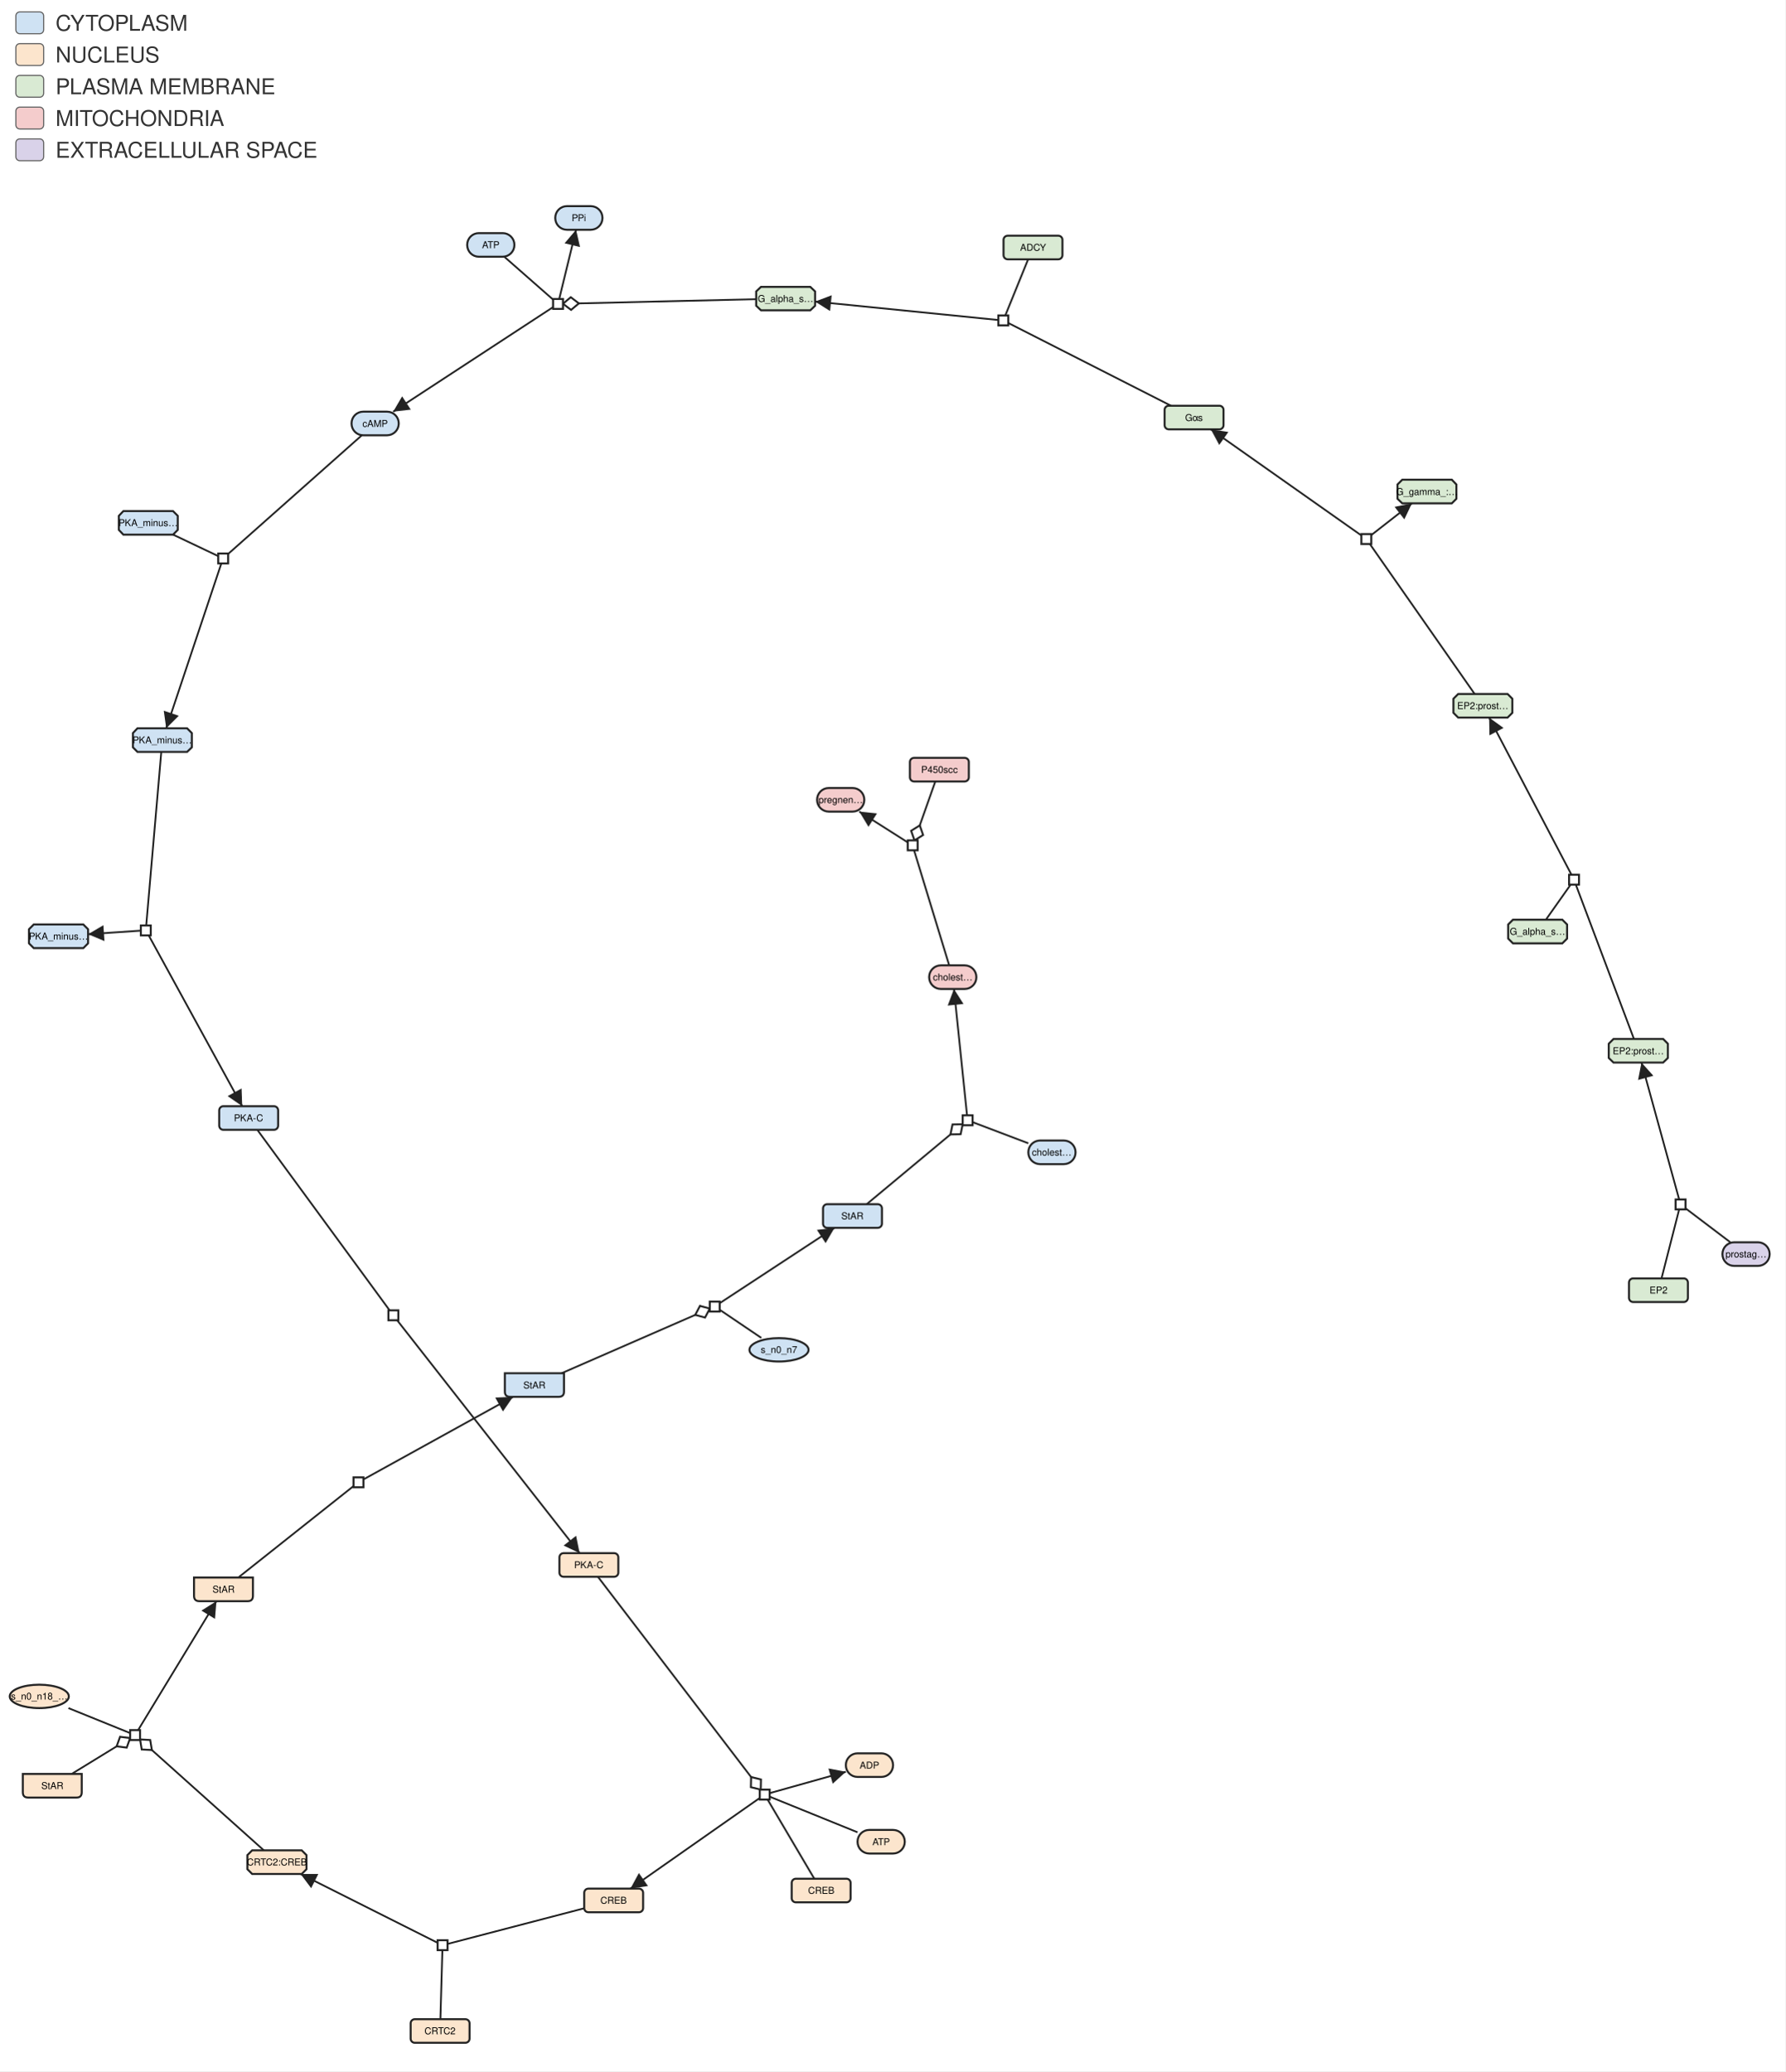
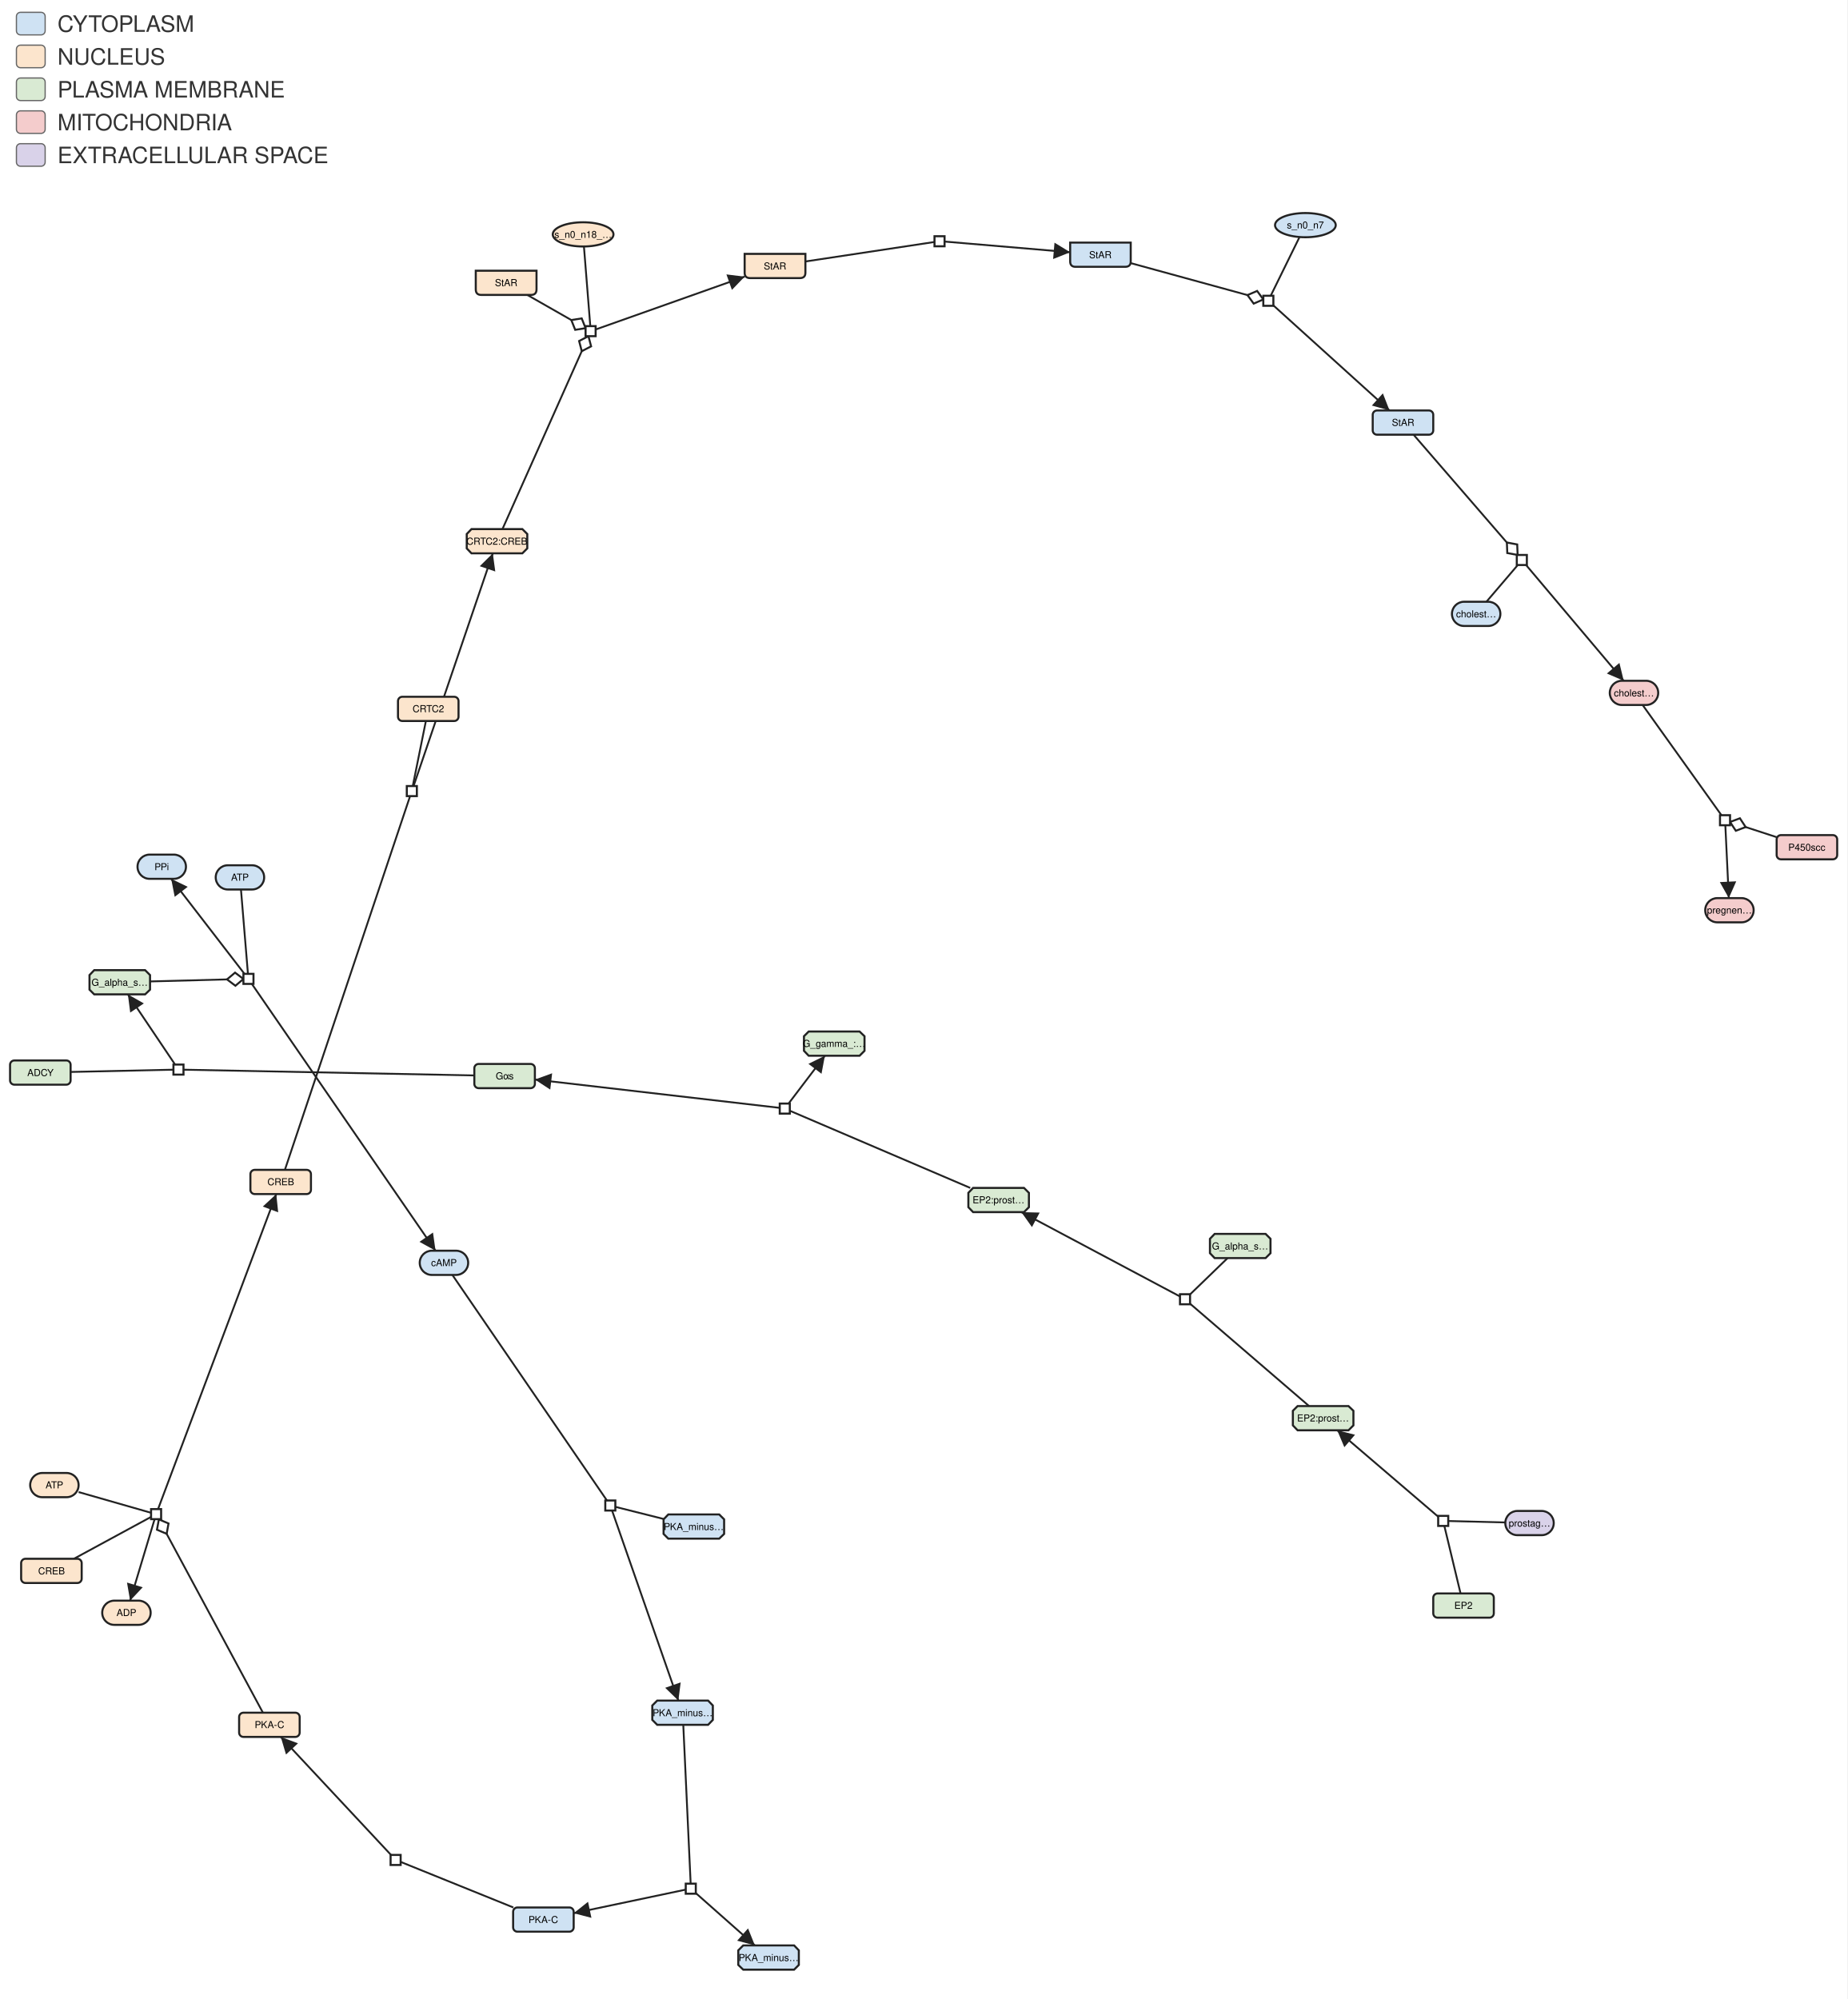
- <svg xmlns="http://www.w3.org/2000/svg" width="900" height="1044" viewBox="0 0 900 1044" font-family="Helvetica, Arial, sans-serif">
+ <svg xmlns="http://www.w3.org/2000/svg" width="900" height="974" viewBox="0 0 900 974" font-family="Helvetica, Arial, sans-serif">
  <defs>
    <marker id="production" viewBox="0 0 10 10" refX="10" refY="5" markerWidth="8.0" markerHeight="8.0" markerUnits="userSpaceOnUse" orient="auto">
      <path d="M0,0 L10,5 L0,10 z" fill="#222" />
    </marker>
    <marker id="stimulation" viewBox="0 0 11 10" refX="10" refY="5" markerWidth="8.8" markerHeight="8.0" markerUnits="userSpaceOnUse" orient="auto">
      <path d="M1,1 L10,5 L1,9 z" fill="#fff" stroke="#222" stroke-width="1.2" />
    </marker>
    <marker id="catalysis" viewBox="0 0 10 10" refX="9" refY="5" markerWidth="8.0" markerHeight="8.0" markerUnits="userSpaceOnUse" orient="auto">
      <circle cx="5" cy="5" r="4" fill="#fff" stroke="#222" stroke-width="1.2" />
    </marker>
    <marker id="inhibition" viewBox="0 0 4 10" refX="1" refY="5" markerWidth="3.2" markerHeight="8.0" markerUnits="userSpaceOnUse" orient="auto">
      <path d="M1,0 L1,10" stroke="#222" stroke-width="2" />
    </marker>
    <marker id="necessary-stimulation" viewBox="0 0 14 10" refX="13" refY="5" markerWidth="11.2" markerHeight="8.0" markerUnits="userSpaceOnUse" orient="auto">
      <path d="M1,0 L1,10" stroke="#222" stroke-width="1.6" />
      <path d="M4,1 L13,5 L4,9 z" fill="#fff" stroke="#222" stroke-width="1.2" />
    </marker>
    <marker id="modulation" viewBox="0 0 12 10" refX="11" refY="5" markerWidth="9.6" markerHeight="8.0" markerUnits="userSpaceOnUse" orient="auto">
      <path d="M1,5 L6,1 L11,5 L6,9 z" fill="#fff" stroke="#222" stroke-width="1.2" />
    </marker>
  </defs>
  <rect width="100%" height="100%" fill="#fff" />
  <rect x="8" y="6" width="14" height="11" rx="2" fill="#cfe2f3" stroke="#666" stroke-width="0.6" />
  <text x="28" y="15.5" font-size="11" fill="#333">CYTOPLASM</text>
  <rect x="8" y="22" width="14" height="11" rx="2" fill="#fce5cd" stroke="#666" stroke-width="0.6" />
  <text x="28" y="31.5" font-size="11" fill="#333">NUCLEUS</text>
  <rect x="8" y="38" width="14" height="11" rx="2" fill="#d9ead3" stroke="#666" stroke-width="0.6" />
  <text x="28" y="47.5" font-size="11" fill="#333">PLASMA MEMBRANE</text>
  <rect x="8" y="54" width="14" height="11" rx="2" fill="#f4cccc" stroke="#666" stroke-width="0.6" />
  <text x="28" y="63.5" font-size="11" fill="#333">MITOCHONDRIA</text>
  <rect x="8" y="70" width="14" height="11" rx="2" fill="#d9d2e9" stroke="#666" stroke-width="0.6" />
  <text x="28" y="79.5" font-size="11" fill="#333">EXTRACELLULAR SPACE</text>
-   <polyline points="518.4,576.3 490.2,565.6" fill="none" stroke="#222" stroke-width="0.9" />
-   <polyline points="254.2,129.4 278.8,151.0" fill="none" stroke="#222" stroke-width="0.9" />
-   <polyline points="87.3,269.5 110.0,280.3" fill="none" stroke="#222" stroke-width="0.9" />
-   <polyline points="182.4,219.4 114.9,279.3" fill="none" stroke="#222" stroke-width="0.9" />
-   <polyline points="81.3,379.0 73.7,466.5" fill="none" stroke="#222" stroke-width="0.9" />
-   <polyline points="436.9,607.0 485.3,566.7" fill="none" stroke="#222" stroke-width="0.9" marker-end="url(#modulation)" />
-   <polyline points="383.8,674.4 362.8,660.2" fill="none" stroke="#222" stroke-width="0.9" />
-   <polyline points="283.1,692.2 357.8,659.6" fill="none" stroke="#222" stroke-width="0.9" marker-end="url(#modulation)" />
-   <polyline points="129.7,569.5 196.4,660.5" fill="none" stroke="#222" stroke-width="0.9" />
-   <polyline points="471.5,393.9 461.0,423.6" fill="none" stroke="#222" stroke-width="0.9" marker-end="url(#modulation)" />
-   <polyline points="478.5,486.6 460.8,428.6" fill="none" stroke="#222" stroke-width="0.9" />
-   <polyline points="410.5,947.0 386.9,907.0" fill="none" stroke="#222" stroke-width="0.9" />
-   <polyline points="36.1,894.2 65.6,876.1" fill="none" stroke="#222" stroke-width="0.9" marker-end="url(#modulation)" />
-   <polyline points="34.5,861.0 65.6,873.6" fill="none" stroke="#222" stroke-width="0.9" />
-   <polyline points="120.1,795.2 178.2,749.1" fill="none" stroke="#222" stroke-width="0.9" />
-   <polyline points="301.4,794.8 383.5,902.1" fill="none" stroke="#222" stroke-width="0.9" marker-end="url(#modulation)" />
-   <polyline points="432.3,923.6 387.9,905.6" fill="none" stroke="#222" stroke-width="0.9" />
-   <polyline points="222.0,1017.8 223.0,983.0" fill="none" stroke="#222" stroke-width="0.9" />
-   <polyline points="294.5,961.9 225.5,979.9" fill="none" stroke="#222" stroke-width="0.9" />
-   <polyline points="133.0,932.7 70.6,876.8" fill="none" stroke="#222" stroke-width="0.9" marker-end="url(#modulation)" />
-   <polyline points="779.3,463.6 791.8,445.9" fill="none" stroke="#222" stroke-width="0.9" />
-   <polyline points="837.6,644.4 846.5,609.6" fill="none" stroke="#222" stroke-width="0.9" />
-   <polyline points="518.3,130.7 506.8,159.0" fill="none" stroke="#222" stroke-width="0.9" />
-   <polyline points="823.7,523.7 794.4,445.9" fill="none" stroke="#222" stroke-width="0.9" />
-   <polyline points="743.4,349.8 690.5,274.1" fill="none" stroke="#222" stroke-width="0.9" />
-   <polyline points="590.3,204.5 508.3,162.8" fill="none" stroke="#222" stroke-width="0.9" />
-   <polyline points="381.2,150.8 283.8,153.1" fill="none" stroke="#222" stroke-width="0.9" marker-end="url(#modulation)" />
-   <polyline points="872.3,626.2 849.6,609.0" fill="none" stroke="#222" stroke-width="0.9" />
-   <polyline points="487.5,562.2 480.9,498.5" fill="none" stroke="#222" stroke-width="0.9" marker-end="url(#production)" />
-   <polyline points="74.9,471.4 122.1,557.6" fill="none" stroke="#222" stroke-width="0.9" marker-end="url(#production)" />
-   <polyline points="71.0,469.1 44.4,470.9" fill="none" stroke="#222" stroke-width="0.9" marker-end="url(#production)" />
-   <polyline points="278.8,154.8 198.2,207.5" fill="none" stroke="#222" stroke-width="0.9" marker-end="url(#production)" />
-   <polyline points="281.9,150.7 290.4,115.8" fill="none" stroke="#222" stroke-width="0.9" marker-end="url(#production)" />
-   <polyline points="111.6,283.9 83.8,367.1" fill="none" stroke="#222" stroke-width="0.9" marker-end="url(#production)" />
-   <polyline points="362.8,656.9 420.7,618.9" fill="none" stroke="#222" stroke-width="0.9" marker-end="url(#production)" />
-   <polyline points="200.2,665.5 292.2,782.9" fill="none" stroke="#222" stroke-width="0.9" marker-end="url(#production)" />
-   <polyline points="457.6,424.6 433.2,409.1" fill="none" stroke="#222" stroke-width="0.9" marker-end="url(#production)" />
-   <polyline points="183.1,745.8 258.6,704.1" fill="none" stroke="#222" stroke-width="0.9" marker-end="url(#production)" />
-   <polyline points="383.0,906.3 317.8,952.0" fill="none" stroke="#222" stroke-width="0.9" marker-end="url(#production)" />
-   <polyline points="387.9,903.9 426.4,893.1" fill="none" stroke="#222" stroke-width="0.9" marker-end="url(#production)" />
-   <polyline points="220.6,979.3 151.5,944.6" fill="none" stroke="#222" stroke-width="0.9" marker-end="url(#production)" />
-   <polyline points="69.6,872.1 109.1,807.1" fill="none" stroke="#222" stroke-width="0.9" marker-end="url(#production)" />
-   <polyline points="846.5,604.6 827.5,535.6" fill="none" stroke="#222" stroke-width="0.9" marker-end="url(#production)" />
-   <polyline points="503.3,161.3 410.9,152.0" fill="none" stroke="#222" stroke-width="0.9" marker-end="url(#production)" />
-   <polyline points="691.3,269.7 711.8,253.7" fill="none" stroke="#222" stroke-width="0.9" marker-end="url(#production)" />
-   <polyline points="686.3,269.9 610.4,216.4" fill="none" stroke="#222" stroke-width="0.9" marker-end="url(#production)" />
-   <polyline points="792.2,440.9 750.7,361.7" fill="none" stroke="#222" stroke-width="0.9" marker-end="url(#production)" />
-   <rect x="518.4" y="574.9" width="23.8" height="11.9" rx="5.9" fill="#cfe2f3" stroke="#222" stroke-width="1" />
-   <text x="530.2" y="582.5" font-size="4.8" text-anchor="middle">cholest…</text>
-   <rect x="235.5" y="117.5" width="23.8" height="11.9" rx="5.9" fill="#cfe2f3" stroke="#222" stroke-width="1" />
-   <text x="247.4" y="125.1" font-size="4.8" text-anchor="middle">ATP</text>
-   <rect x="279.9" y="103.9" width="23.8" height="11.9" rx="5.9" fill="#cfe2f3" stroke="#222" stroke-width="1" />
-   <text x="291.8" y="111.5" font-size="4.8" text-anchor="middle">PPi</text>
-   <polygon points="62.2,257.6 87.2,257.6 89.6,260.0 89.6,267.1 87.2,269.5 62.2,269.5 59.9,267.1 59.9,260.0" fill="#cfe2f3" stroke="#222" stroke-width="1" />
-   <text x="74.7" y="265.2" font-size="4.8" text-anchor="middle">PKA_minus…</text>
-   <rect x="177.2" y="207.5" width="23.8" height="11.9" rx="5.9" fill="#cfe2f3" stroke="#222" stroke-width="1" />
-   <text x="189.1" y="215.2" font-size="4.8" text-anchor="middle">cAMP</text>
-   <polygon points="69.3,367.1 94.3,367.1 96.7,369.5 96.7,376.7 94.3,379.0 69.3,379.0 67.0,376.7 67.0,369.5" fill="#cfe2f3" stroke="#222" stroke-width="1" />
-   <text x="81.8" y="374.7" font-size="4.8" text-anchor="middle">PKA_minus…</text>
-   <rect x="414.9" y="607.0" width="29.7" height="11.9" rx="2.1" fill="#cfe2f3" stroke="#222" stroke-width="1" />
-   <text x="429.7" y="614.6" font-size="4.8" text-anchor="middle">StAR</text>
-   <ellipse cx="392.7" cy="680.4" rx="14.9" ry="5.9" fill="#cfe2f3" stroke="#222" stroke-width="1" />
-   <text x="392.7" y="682.0" font-size="4.8" text-anchor="middle">s_n0_n7</text>
-   <path d="M254.5,692.2 H284.3 V701.5 Q284.3,704.1 281.6,704.1 H257.2 Q254.5,704.1 254.5,701.5 Z" fill="#cfe2f3" stroke="#222" stroke-width="1" />
-   <text x="269.4" y="699.9" font-size="4.8" text-anchor="middle">StAR</text>
-   <rect x="110.5" y="557.6" width="29.7" height="11.9" rx="2.1" fill="#cfe2f3" stroke="#222" stroke-width="1" />
-   <text x="125.3" y="565.2" font-size="4.8" text-anchor="middle">PKA-C</text>
-   <polygon points="17.0,466.0 42.0,466.0 44.4,468.4 44.4,475.5 42.0,477.9 17.0,477.9 14.6,475.5 14.6,468.4" fill="#cfe2f3" stroke="#222" stroke-width="1" />
-   <text x="29.5" y="473.6" font-size="4.8" text-anchor="middle">PKA_minus…</text>
-   <rect x="411.9" y="397.2" width="23.8" height="11.9" rx="5.9" fill="#f4cccc" stroke="#222" stroke-width="1" />
-   <text x="423.8" y="404.8" font-size="4.8" text-anchor="middle">pregnen…</text>
-   <rect x="458.7" y="382.0" width="29.7" height="11.9" rx="2.1" fill="#f4cccc" stroke="#222" stroke-width="1" />
-   <text x="473.6" y="389.6" font-size="4.8" text-anchor="middle">P450scc</text>
-   <rect x="468.4" y="486.6" width="23.8" height="11.9" rx="5.9" fill="#f4cccc" stroke="#222" stroke-width="1" />
-   <text x="480.3" y="494.2" font-size="4.8" text-anchor="middle">cholest…</text>
-   <rect x="399.1" y="947.0" width="29.7" height="11.9" rx="2.1" fill="#fce5cd" stroke="#222" stroke-width="1" />
-   <text x="414.0" y="954.6" font-size="4.8" text-anchor="middle">CREB</text>
-   <path d="M11.5,894.2 H41.2 V903.4 Q41.2,906.1 38.6,906.1 H14.2 Q11.5,906.1 11.5,903.4 Z" fill="#fce5cd" stroke="#222" stroke-width="1" />
-   <text x="26.4" y="901.8" font-size="4.8" text-anchor="middle">StAR</text>
-   <ellipse cx="19.8" cy="855.1" rx="14.9" ry="5.9" fill="#fce5cd" stroke="#222" stroke-width="1" />
-   <text x="19.8" y="856.7" font-size="4.8" text-anchor="middle">s_n0_n18_…</text>
-   <path d="M97.8,795.2 H127.5 V804.4 Q127.5,807.1 124.9,807.1 H100.5 Q97.8,807.1 97.8,804.4 Z" fill="#fce5cd" stroke="#222" stroke-width="1" />
-   <text x="112.7" y="802.8" font-size="4.8" text-anchor="middle">StAR</text>
-   <rect x="282.0" y="782.9" width="29.7" height="11.9" rx="2.1" fill="#fce5cd" stroke="#222" stroke-width="1" />
-   <text x="296.8" y="790.5" font-size="4.8" text-anchor="middle">PKA-C</text>
-   <rect x="432.3" y="922.4" width="23.8" height="11.9" rx="5.9" fill="#fce5cd" stroke="#222" stroke-width="1" />
-   <text x="444.2" y="930.1" font-size="4.8" text-anchor="middle">ATP</text>
-   <rect x="426.4" y="883.8" width="23.8" height="11.9" rx="5.9" fill="#fce5cd" stroke="#222" stroke-width="1" />
-   <text x="438.3" y="891.5" font-size="4.8" text-anchor="middle">ADP</text>
-   <rect x="207.0" y="1017.8" width="29.7" height="11.9" rx="2.1" fill="#fce5cd" stroke="#222" stroke-width="1" />
-   <text x="221.8" y="1025.4" font-size="4.8" text-anchor="middle">CRTC2</text>
-   <rect x="294.5" y="952.0" width="29.7" height="11.9" rx="2.1" fill="#fce5cd" stroke="#222" stroke-width="1" />
-   <text x="309.3" y="959.6" font-size="4.8" text-anchor="middle">CREB</text>
-   <polygon points="127.1,932.7 152.1,932.7 154.5,935.1 154.5,942.2 152.1,944.6 127.1,944.6 124.7,942.2 124.7,935.1" fill="#fce5cd" stroke="#222" stroke-width="1" />
-   <text x="139.6" y="940.3" font-size="4.8" text-anchor="middle">CRTC2:CREB</text>
-   <polygon points="762.7,463.6 787.6,463.6 790.0,466.0 790.0,473.1 787.6,475.5 762.7,475.5 760.3,473.1 760.3,466.0" fill="#d9ead3" stroke="#222" stroke-width="1" />
-   <text x="775.1" y="471.2" font-size="4.8" text-anchor="middle">G_alpha_s…</text>
-   <rect x="821.2" y="644.4" width="29.7" height="11.9" rx="2.1" fill="#d9ead3" stroke="#222" stroke-width="1" />
-   <text x="836.1" y="652.0" font-size="4.8" text-anchor="middle">EP2</text>
-   <rect x="505.9" y="118.8" width="29.7" height="11.9" rx="2.1" fill="#d9ead3" stroke="#222" stroke-width="1" />
-   <text x="520.8" y="126.4" font-size="4.8" text-anchor="middle">ADCY</text>
-   <polygon points="813.4,523.7 838.4,523.7 840.8,526.1 840.8,533.3 838.4,535.6 813.4,535.6 811.0,533.3 811.0,526.1" fill="#d9ead3" stroke="#222" stroke-width="1" />
-   <text x="825.9" y="531.4" font-size="4.8" text-anchor="middle">EP2:prost…</text>
-   <polygon points="735.1,349.8 760.0,349.8 762.4,352.2 762.4,359.3 760.0,361.7 735.1,361.7 732.7,359.3 732.7,352.2" fill="#d9ead3" stroke="#222" stroke-width="1" />
-   <text x="747.5" y="357.4" font-size="4.8" text-anchor="middle">EP2:prost…</text>
-   <polygon points="706.9,241.8 731.9,241.8 734.2,244.2 734.2,251.4 731.9,253.7 706.9,253.7 704.5,251.4 704.5,244.2" fill="#d9ead3" stroke="#222" stroke-width="1" />
-   <text x="719.4" y="249.5" font-size="4.8" text-anchor="middle">G_gamma_:…</text>
-   <rect x="587.1" y="204.5" width="29.7" height="11.9" rx="2.1" fill="#d9ead3" stroke="#222" stroke-width="1" />
-   <text x="601.9" y="212.2" font-size="4.8" text-anchor="middle">Gαs</text>
-   <polygon points="383.6,144.6 408.5,144.6 410.9,146.9 410.9,154.1 408.5,156.4 383.6,156.4 381.2,154.1 381.2,146.9" fill="#d9ead3" stroke="#222" stroke-width="1" />
-   <text x="396.0" y="152.2" font-size="4.8" text-anchor="middle">G_alpha_s…</text>
-   <rect x="868.3" y="626.2" width="23.8" height="11.9" rx="5.9" fill="#d9d2e9" stroke="#222" stroke-width="1" />
-   <text x="880.2" y="633.8" font-size="4.8" text-anchor="middle">prostag…</text>
-   <rect x="485.3" y="562.2" width="5.0" height="5.0" fill="#fff" stroke="#222" stroke-width="1" />
-   <rect x="71.0" y="466.5" width="5.0" height="5.0" fill="#fff" stroke="#222" stroke-width="1" />
-   <rect x="278.8" y="150.7" width="5.0" height="5.0" fill="#fff" stroke="#222" stroke-width="1" />
-   <rect x="110.0" y="279.0" width="5.0" height="5.0" fill="#fff" stroke="#222" stroke-width="1" />
-   <rect x="357.8" y="656.1" width="5.0" height="5.0" fill="#fff" stroke="#222" stroke-width="1" />
-   <rect x="195.8" y="660.5" width="5.0" height="5.0" fill="#fff" stroke="#222" stroke-width="1" />
-   <rect x="457.6" y="423.6" width="5.0" height="5.0" fill="#fff" stroke="#222" stroke-width="1" />
-   <rect x="178.2" y="744.7" width="5.0" height="5.0" fill="#fff" stroke="#222" stroke-width="1" />
-   <rect x="383.0" y="902.1" width="5.0" height="5.0" fill="#fff" stroke="#222" stroke-width="1" />
-   <rect x="220.6" y="978.0" width="5.0" height="5.0" fill="#fff" stroke="#222" stroke-width="1" />
-   <rect x="65.6" y="872.1" width="5.0" height="5.0" fill="#fff" stroke="#222" stroke-width="1" />
-   <rect x="844.7" y="604.6" width="5.0" height="5.0" fill="#fff" stroke="#222" stroke-width="1" />
-   <rect x="503.3" y="159.0" width="5.0" height="5.0" fill="#fff" stroke="#222" stroke-width="1" />
-   <rect x="686.3" y="269.2" width="5.0" height="5.0" fill="#fff" stroke="#222" stroke-width="1" />
-   <rect x="791.0" y="440.9" width="5.0" height="5.0" fill="#fff" stroke="#222" stroke-width="1" />
+   <polyline points="724.2,293.2 739.4,275.4" fill="none" stroke="#222" stroke-width="0.9" />
+   <polyline points="117.4,433.4 120.8,474.5" fill="none" stroke="#222" stroke-width="0.9" />
+   <polyline points="323.3,740.1 299.8,734.2" fill="none" stroke="#222" stroke-width="0.9" />
+   <polyline points="220.4,621.2 295.7,731.1" fill="none" stroke="#222" stroke-width="0.9" />
+   <polyline points="332.9,840.4 336.5,917.8" fill="none" stroke="#222" stroke-width="0.9" />
+   <polyline points="688.7,211.8 739.4,270.4" fill="none" stroke="#222" stroke-width="0.9" marker-end="url(#modulation)" />
+   <polyline points="633.1,115.6 619.1,144.1" fill="none" stroke="#222" stroke-width="0.9" />
+   <polyline points="550.9,128.2 615.5,145.9" fill="none" stroke="#222" stroke-width="0.9" marker-end="url(#modulation)" />
+   <polyline points="250.1,929.4 195.2,907.2" fill="none" stroke="#222" stroke-width="0.9" />
+   <polyline points="865.6,407.9 842.9,400.5" fill="none" stroke="#222" stroke-width="0.9" marker-end="url(#modulation)" />
+   <polyline points="800.3,343.5 838.7,397.2" fill="none" stroke="#222" stroke-width="0.9" />
+   <polyline points="36.0,759.5 73.6,739.1" fill="none" stroke="#222" stroke-width="0.9" />
+   <polyline points="256.9,143.7 285.3,159.9" fill="none" stroke="#222" stroke-width="0.9" marker-end="url(#modulation)" />
+   <polyline points="284.5,120.1 287.6,158.9" fill="none" stroke="#222" stroke-width="0.9" />
+   <polyline points="392.4,127.4 455.3,117.9" fill="none" stroke="#222" stroke-width="0.9" />
+   <polyline points="128.1,834.5 77.4,740.3" fill="none" stroke="#222" stroke-width="0.9" marker-end="url(#modulation)" />
+   <polyline points="38.3,727.0 73.6,737.1" fill="none" stroke="#222" stroke-width="0.9" />
+   <polyline points="207.5,351.3 201.1,383.0" fill="none" stroke="#222" stroke-width="0.9" />
+   <polyline points="138.8,570.0 199.8,387.9" fill="none" stroke="#222" stroke-width="0.9" />
+   <polyline points="244.8,257.8 286.7,163.8" fill="none" stroke="#222" stroke-width="0.9" marker-end="url(#modulation)" />
+   <polyline points="598.1,613.0 579.8,630.7" fill="none" stroke="#222" stroke-width="0.9" />
+   <polyline points="711.6,776.4 703.7,743.5" fill="none" stroke="#222" stroke-width="0.9" />
+   <polyline points="34.4,522.3 84.5,521.2" fill="none" stroke="#222" stroke-width="0.9" />
+   <polyline points="637.8,685.1 579.8,635.2" fill="none" stroke="#222" stroke-width="0.9" />
+   <polyline points="472.7,578.8 384.8,541.2" fill="none" stroke="#222" stroke-width="0.9" />
+   <polyline points="231.1,524.0 89.4,521.2" fill="none" stroke="#222" stroke-width="0.9" />
+   <polyline points="73.1,478.2 118.6,477.0" fill="none" stroke="#222" stroke-width="0.9" marker-end="url(#modulation)" />
+   <polyline points="733.4,741.8 705.6,741.1" fill="none" stroke="#222" stroke-width="0.9" />
+   <polyline points="743.6,275.4 791.1,331.7" fill="none" stroke="#222" stroke-width="0.9" marker-end="url(#production)" />
+   <polyline points="334.1,920.7 279.5,932.2" fill="none" stroke="#222" stroke-width="0.9" marker-end="url(#production)" />
+   <polyline points="339.0,922.4 367.8,947.9" fill="none" stroke="#222" stroke-width="0.9" marker-end="url(#production)" />
+   <polyline points="122.7,479.4 212.2,609.4" fill="none" stroke="#222" stroke-width="0.9" marker-end="url(#production)" />
+   <polyline points="119.1,474.5 83.4,428.2" fill="none" stroke="#222" stroke-width="0.9" marker-end="url(#production)" />
+   <polyline points="298.2,736.0 330.5,828.6" fill="none" stroke="#222" stroke-width="0.9" marker-end="url(#production)" />
+   <polyline points="620.4,148.8 677.0,200.0" fill="none" stroke="#222" stroke-width="0.9" marker-end="url(#production)" />
+   <polyline points="190.5,903.8 136.8,846.3" fill="none" stroke="#222" stroke-width="0.9" marker-end="url(#production)" />
+   <polyline points="840.6,402.1 842.3,437.6" fill="none" stroke="#222" stroke-width="0.9" marker-end="url(#production)" />
+   <polyline points="460.2,117.7 521.4,122.9" fill="none" stroke="#222" stroke-width="0.9" marker-end="url(#production)" />
+   <polyline points="77.0,735.3 134.6,581.8" fill="none" stroke="#222" stroke-width="0.9" marker-end="url(#production)" />
+   <polyline points="75.3,740.3 63.4,779.9" fill="none" stroke="#222" stroke-width="0.9" marker-end="url(#production)" />
+   <polyline points="201.5,383.0 240.1,269.6" fill="none" stroke="#222" stroke-width="0.9" marker-end="url(#production)" />
+   <polyline points="290.3,160.5 362.8,134.8" fill="none" stroke="#222" stroke-width="0.9" marker-end="url(#production)" />
+   <polyline points="700.7,739.0 651.5,696.9" fill="none" stroke="#222" stroke-width="0.9" marker-end="url(#production)" />
+   <polyline points="85.3,518.7 62.3,484.5" fill="none" stroke="#222" stroke-width="0.9" marker-end="url(#production)" />
+   <polyline points="384.2,537.7 401.9,514.4" fill="none" stroke="#222" stroke-width="0.9" marker-end="url(#production)" />
+   <polyline points="379.9,539.8 260.6,526.0" fill="none" stroke="#222" stroke-width="0.9" marker-end="url(#production)" />
+   <polyline points="574.9,631.7 497.6,590.6" fill="none" stroke="#222" stroke-width="0.9" marker-end="url(#production)" />
+   <rect x="707.4" y="293.2" width="23.6" height="11.8" rx="5.9" fill="#cfe2f3" stroke="#222" stroke-width="1" />
+   <text x="719.2" y="300.8" font-size="4.7" text-anchor="middle">cholest…</text>
+   <rect x="105.1" y="421.6" width="23.6" height="11.8" rx="5.9" fill="#cfe2f3" stroke="#222" stroke-width="1" />
+   <text x="116.9" y="429.1" font-size="4.7" text-anchor="middle">ATP</text>
+   <rect x="67.0" y="416.4" width="23.6" height="11.8" rx="5.9" fill="#cfe2f3" stroke="#222" stroke-width="1" />
+   <text x="78.8" y="424.0" font-size="4.7" text-anchor="middle">PPi</text>
+   <polygon points="325.6,737.9 350.4,737.9 352.8,740.3 352.8,747.4 350.4,749.7 325.6,749.7 323.3,747.4 323.3,740.3" fill="#cfe2f3" stroke="#222" stroke-width="1" />
+   <text x="338.0" y="745.5" font-size="4.7" text-anchor="middle">PKA_minus…</text>
+   <rect x="204.5" y="609.4" width="23.6" height="11.8" rx="5.9" fill="#cfe2f3" stroke="#222" stroke-width="1" />
+   <text x="216.3" y="616.9" font-size="4.7" text-anchor="middle">cAMP</text>
+   <polygon points="320.2,828.6 345.0,828.6 347.3,831.0 347.3,838.0 345.0,840.4 320.2,840.4 317.8,838.0 317.8,831.0" fill="#cfe2f3" stroke="#222" stroke-width="1" />
+   <text x="332.6" y="836.2" font-size="4.7" text-anchor="middle">PKA_minus…</text>
+   <rect x="668.8" y="200.0" width="29.5" height="11.8" rx="2.1" fill="#cfe2f3" stroke="#222" stroke-width="1" />
+   <text x="683.6" y="207.5" font-size="4.7" text-anchor="middle">StAR</text>
+   <ellipse cx="636.0" cy="109.7" rx="14.8" ry="5.9" fill="#cfe2f3" stroke="#222" stroke-width="1" />
+   <text x="636.0" y="111.3" font-size="4.7" text-anchor="middle">s_n0_n7</text>
+   <path d="M521.4,118.2 H550.9 V127.4 Q550.9,130.0 548.2,130.0 H524.0 Q521.4,130.0 521.4,127.4 Z" fill="#cfe2f3" stroke="#222" stroke-width="1" />
+   <text x="536.1" y="125.8" font-size="4.7" text-anchor="middle">StAR</text>
+   <rect x="250.0" y="929.4" width="29.5" height="11.8" rx="2.1" fill="#cfe2f3" stroke="#222" stroke-width="1" />
+   <text x="264.7" y="937.0" font-size="4.7" text-anchor="middle">PKA-C</text>
+   <polygon points="362.1,947.9 386.9,947.9 389.2,950.3 389.2,957.4 386.9,959.7 362.1,959.7 359.7,957.4 359.7,950.3" fill="#cfe2f3" stroke="#222" stroke-width="1" />
+   <text x="374.5" y="955.5" font-size="4.7" text-anchor="middle">PKA_minus…</text>
+   <rect x="830.8" y="437.6" width="23.6" height="11.8" rx="5.9" fill="#f4cccc" stroke="#222" stroke-width="1" />
+   <text x="842.6" y="445.1" font-size="4.7" text-anchor="middle">pregnen…</text>
+   <rect x="865.6" y="406.9" width="29.5" height="11.8" rx="2.1" fill="#f4cccc" stroke="#222" stroke-width="1" />
+   <text x="880.3" y="414.5" font-size="4.7" text-anchor="middle">P450scc</text>
+   <rect x="784.3" y="331.7" width="23.6" height="11.8" rx="5.9" fill="#f4cccc" stroke="#222" stroke-width="1" />
+   <text x="796.1" y="339.3" font-size="4.7" text-anchor="middle">cholest…</text>
+   <rect x="10.3" y="759.5" width="29.5" height="11.8" rx="2.1" fill="#fce5cd" stroke="#222" stroke-width="1" />
+   <text x="25.1" y="767.1" font-size="4.7" text-anchor="middle">CREB</text>
+   <path d="M231.8,131.9 H261.4 V141.0 Q261.4,143.7 258.7,143.7 H234.5 Q231.8,143.7 231.8,141.0 Z" fill="#fce5cd" stroke="#222" stroke-width="1" />
+   <text x="246.6" y="139.4" font-size="4.7" text-anchor="middle">StAR</text>
+   <ellipse cx="284.1" cy="114.2" rx="14.8" ry="5.9" fill="#fce5cd" stroke="#222" stroke-width="1" />
+   <text x="284.1" y="115.9" font-size="4.7" text-anchor="middle">s_n0_n18_…</text>
+   <path d="M362.8,123.7 H392.4 V132.9 Q392.4,135.5 389.7,135.5 H365.5 Q362.8,135.5 362.8,132.9 Z" fill="#fce5cd" stroke="#222" stroke-width="1" />
+   <text x="377.6" y="131.3" font-size="4.7" text-anchor="middle">StAR</text>
+   <rect x="116.5" y="834.5" width="29.5" height="11.8" rx="2.1" fill="#fce5cd" stroke="#222" stroke-width="1" />
+   <text x="131.3" y="842.0" font-size="4.7" text-anchor="middle">PKA-C</text>
+   <rect x="14.7" y="717.7" width="23.6" height="11.8" rx="5.9" fill="#fce5cd" stroke="#222" stroke-width="1" />
+   <text x="26.5" y="725.2" font-size="4.7" text-anchor="middle">ATP</text>
+   <rect x="49.8" y="779.9" width="23.6" height="11.8" rx="5.9" fill="#fce5cd" stroke="#222" stroke-width="1" />
+   <text x="61.6" y="787.4" font-size="4.7" text-anchor="middle">ADP</text>
+   <rect x="193.9" y="339.5" width="29.5" height="11.8" rx="2.1" fill="#fce5cd" stroke="#222" stroke-width="1" />
+   <text x="208.7" y="347.0" font-size="4.7" text-anchor="middle">CRTC2</text>
+   <rect x="122.0" y="570.0" width="29.5" height="11.8" rx="2.1" fill="#fce5cd" stroke="#222" stroke-width="1" />
+   <text x="136.8" y="577.5" font-size="4.7" text-anchor="middle">CREB</text>
+   <polygon points="229.7,257.8 254.5,257.8 256.9,260.2 256.9,267.2 254.5,269.6 229.7,269.6 227.4,267.2 227.4,260.2" fill="#fce5cd" stroke="#222" stroke-width="1" />
+   <text x="242.1" y="265.4" font-size="4.7" text-anchor="middle">CRTC2:CREB</text>
+   <polygon points="591.8,601.2 616.6,601.2 619.0,603.6 619.0,610.6 616.6,613.0 591.8,613.0 589.5,610.6 589.5,603.6" fill="#d9ead3" stroke="#222" stroke-width="1" />
+   <text x="604.2" y="608.8" font-size="4.7" text-anchor="middle">G_alpha_s…</text>
+   <rect x="698.3" y="776.4" width="29.5" height="11.8" rx="2.1" fill="#d9ead3" stroke="#222" stroke-width="1" />
+   <text x="713.0" y="783.9" font-size="4.7" text-anchor="middle">EP2</text>
+   <rect x="4.9" y="516.7" width="29.5" height="11.8" rx="2.1" fill="#d9ead3" stroke="#222" stroke-width="1" />
+   <text x="19.7" y="524.3" font-size="4.7" text-anchor="middle">ADCY</text>
+   <polygon points="632.2,685.1 657.0,685.1 659.4,687.4 659.4,694.5 657.0,696.9 632.2,696.9 629.9,694.5 629.9,687.4" fill="#d9ead3" stroke="#222" stroke-width="1" />
+   <text x="644.6" y="692.6" font-size="4.7" text-anchor="middle">EP2:prost…</text>
+   <polygon points="474.1,578.8 498.9,578.8 501.3,581.2 501.3,588.2 498.9,590.6 474.1,590.6 471.8,588.2 471.8,581.2" fill="#d9ead3" stroke="#222" stroke-width="1" />
+   <text x="486.5" y="586.3" font-size="4.7" text-anchor="middle">EP2:prost…</text>
+   <polygon points="394.0,502.6 418.8,502.6 421.2,504.9 421.2,512.0 418.8,514.4 394.0,514.4 391.7,512.0 391.7,504.9" fill="#d9ead3" stroke="#222" stroke-width="1" />
+   <text x="406.4" y="510.1" font-size="4.7" text-anchor="middle">G_gamma_:…</text>
+   <rect x="231.1" y="518.4" width="29.5" height="11.8" rx="2.1" fill="#d9ead3" stroke="#222" stroke-width="1" />
+   <text x="245.9" y="525.9" font-size="4.7" text-anchor="middle">Gαs</text>
+   <polygon points="45.9,472.7 70.7,472.7 73.1,475.1 73.1,482.2 70.7,484.5 45.9,484.5 43.6,482.2 43.6,475.1" fill="#d9ead3" stroke="#222" stroke-width="1" />
+   <text x="58.3" y="480.3" font-size="4.7" text-anchor="middle">G_alpha_s…</text>
+   <rect x="733.4" y="736.2" width="23.6" height="11.8" rx="5.9" fill="#d9d2e9" stroke="#222" stroke-width="1" />
+   <text x="745.2" y="743.8" font-size="4.7" text-anchor="middle">prostag…</text>
+   <rect x="739.0" y="270.4" width="4.9" height="4.9" fill="#fff" stroke="#222" stroke-width="1" />
+   <rect x="334.1" y="917.8" width="4.9" height="4.9" fill="#fff" stroke="#222" stroke-width="1" />
+   <rect x="118.6" y="474.5" width="4.9" height="4.9" fill="#fff" stroke="#222" stroke-width="1" />
+   <rect x="294.9" y="731.1" width="4.9" height="4.9" fill="#fff" stroke="#222" stroke-width="1" />
+   <rect x="615.5" y="144.1" width="4.9" height="4.9" fill="#fff" stroke="#222" stroke-width="1" />
+   <rect x="190.3" y="903.8" width="4.9" height="4.9" fill="#fff" stroke="#222" stroke-width="1" />
+   <rect x="838.0" y="397.2" width="4.9" height="4.9" fill="#fff" stroke="#222" stroke-width="1" />
+   <rect x="455.3" y="115.1" width="4.9" height="4.9" fill="#fff" stroke="#222" stroke-width="1" />
+   <rect x="73.6" y="735.3" width="4.9" height="4.9" fill="#fff" stroke="#222" stroke-width="1" />
+   <rect x="198.2" y="383.0" width="4.9" height="4.9" fill="#fff" stroke="#222" stroke-width="1" />
+   <rect x="285.3" y="158.9" width="4.9" height="4.9" fill="#fff" stroke="#222" stroke-width="1" />
+   <rect x="700.7" y="738.6" width="4.9" height="4.9" fill="#fff" stroke="#222" stroke-width="1" />
+   <rect x="84.5" y="518.7" width="4.9" height="4.9" fill="#fff" stroke="#222" stroke-width="1" />
+   <rect x="379.9" y="537.7" width="4.9" height="4.9" fill="#fff" stroke="#222" stroke-width="1" />
+   <rect x="574.9" y="630.6" width="4.9" height="4.9" fill="#fff" stroke="#222" stroke-width="1" />
</svg>
